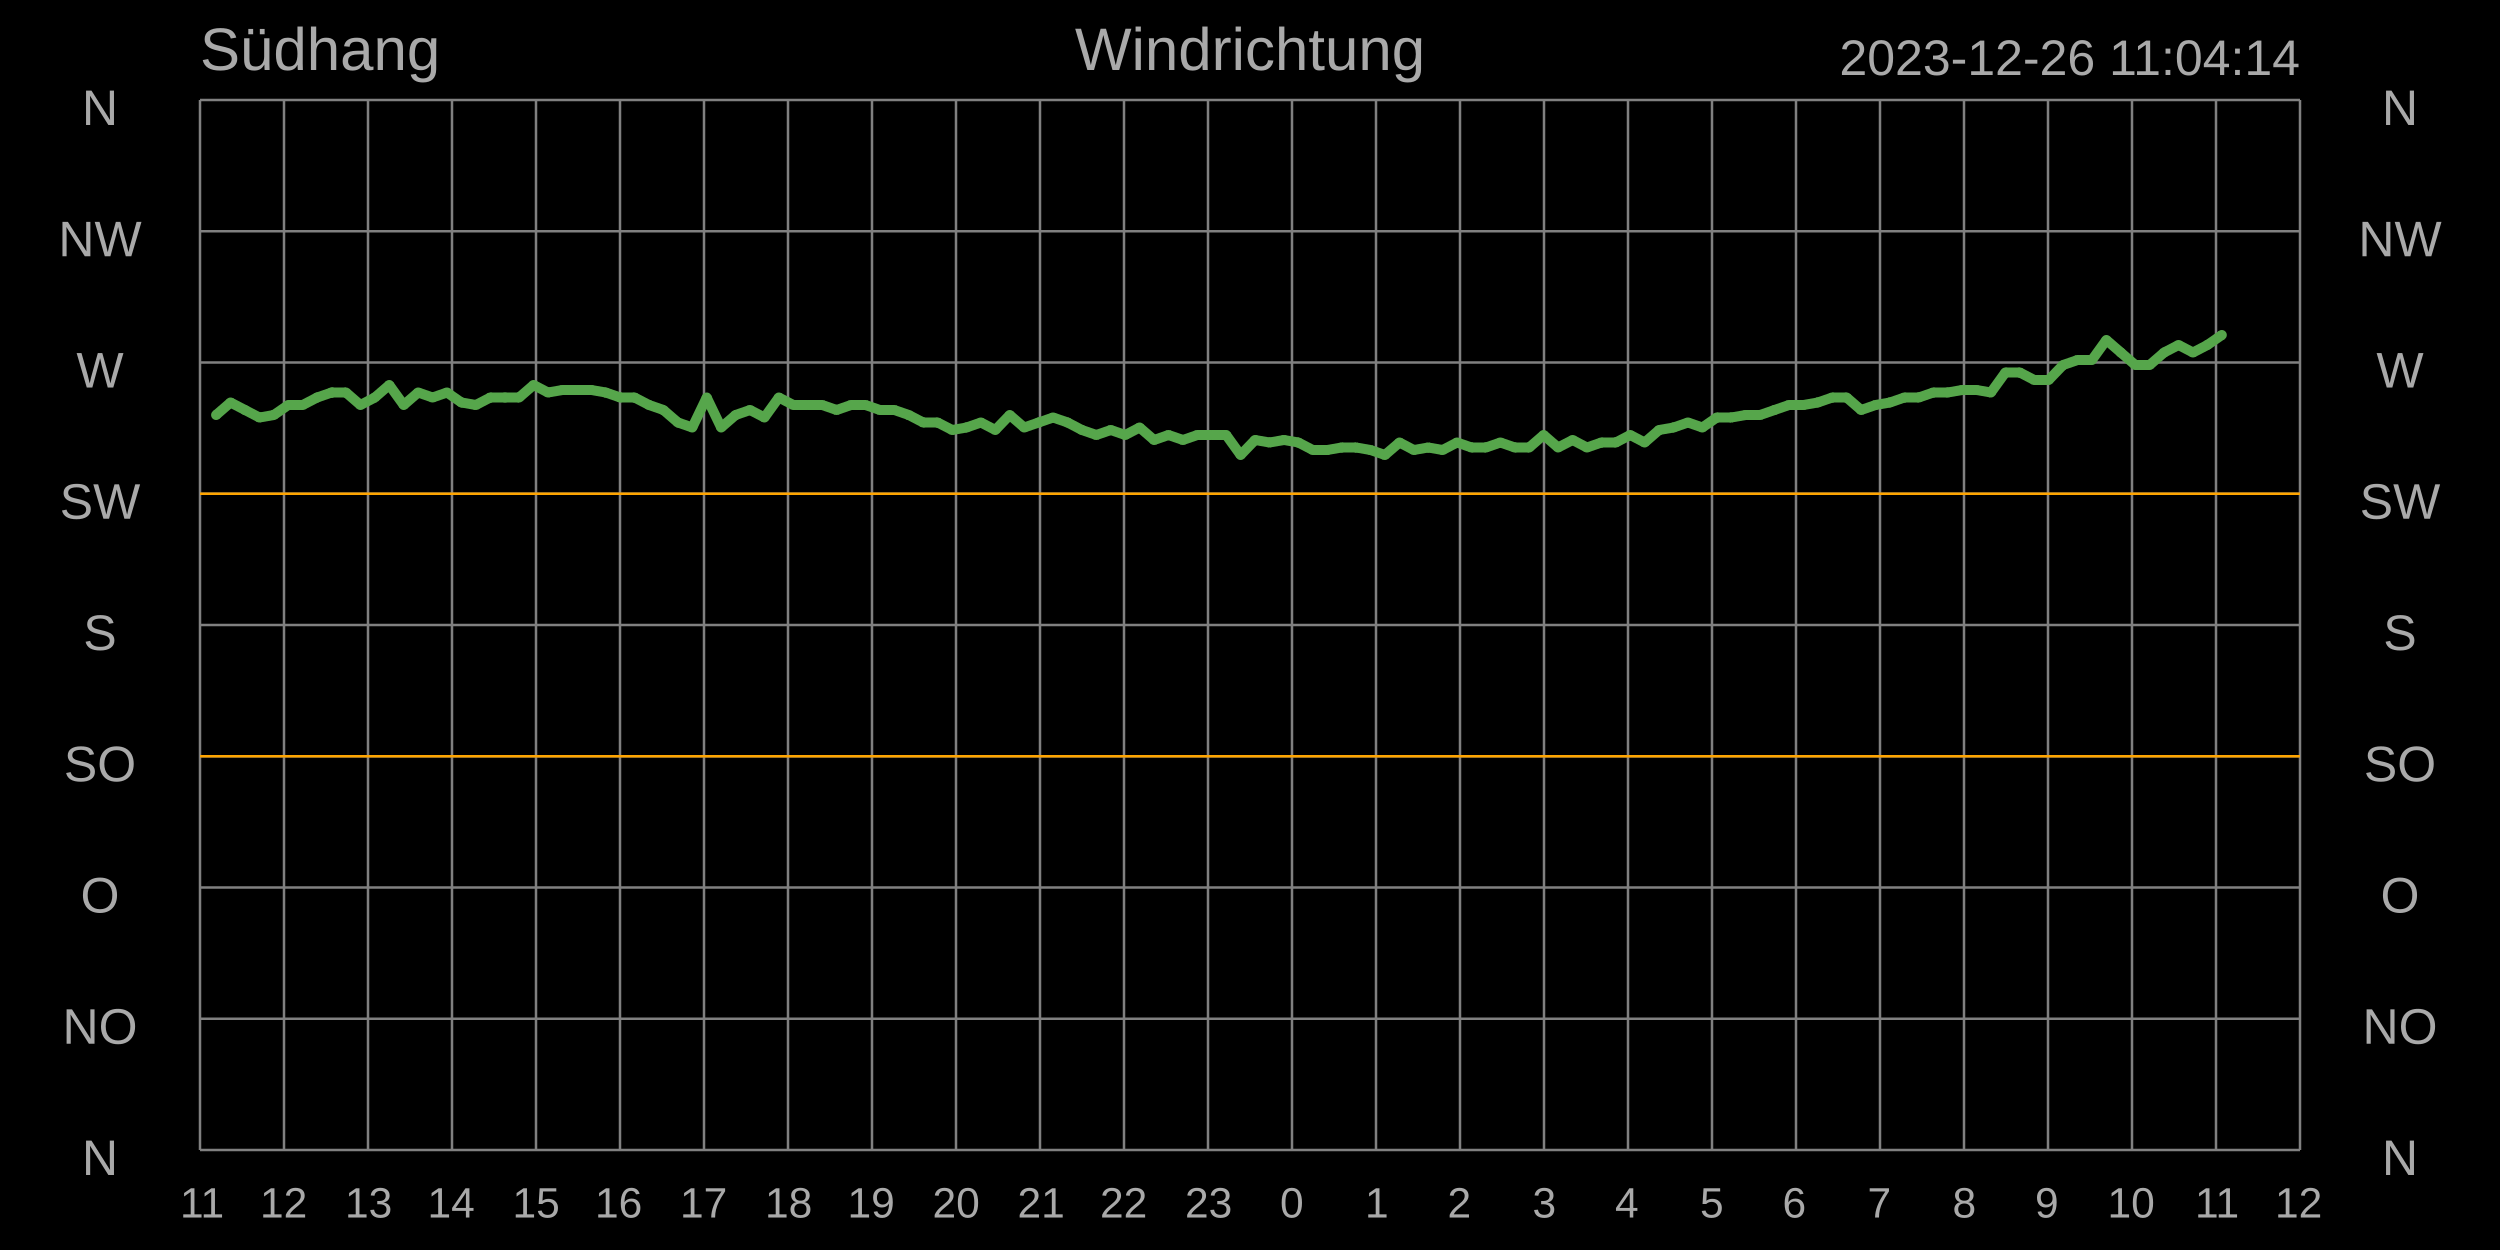
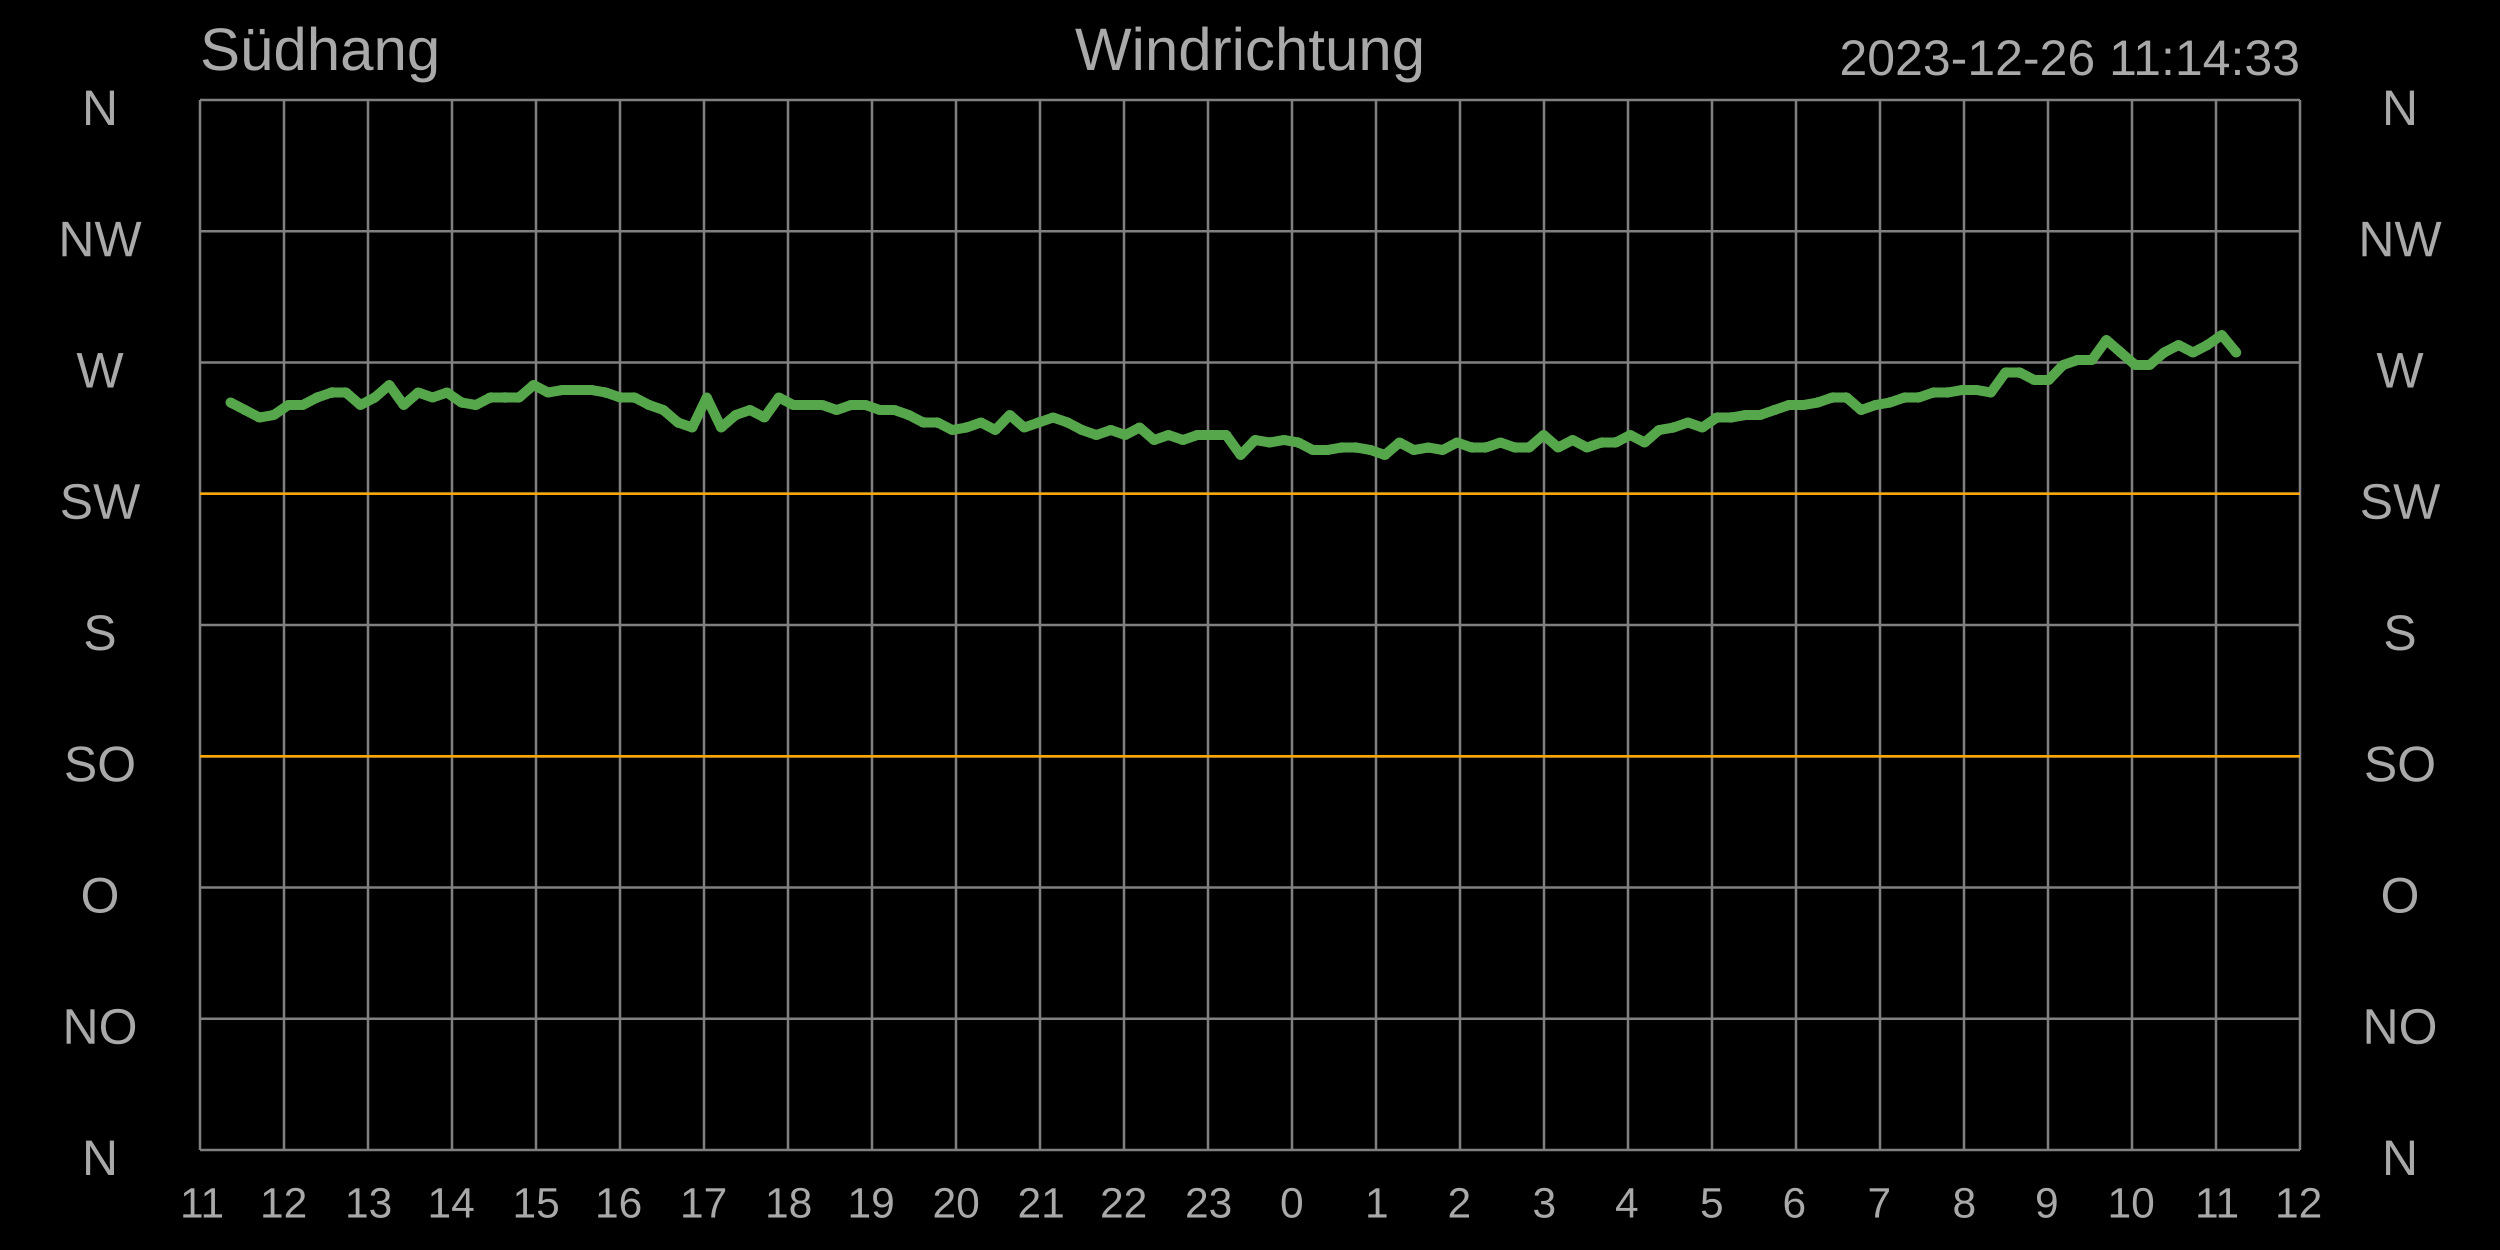
<svg xmlns="http://www.w3.org/2000/svg" baseProfile="full" height="500" version="1.1" width="1000">
  <defs />
  <rect fill="#000000" height="500" width="1000" x="0" y="0" />
  <line stroke="#808080" x1="80" x2="920" y1="40.0" y2="40.0" />
  <line stroke="#808080" x1="80" x2="920" y1="92.5" y2="92.5" />
  <line stroke="#808080" x1="80" x2="920" y1="145.0" y2="145.0" />
  <line stroke="#808080" x1="80" x2="920" y1="197.5" y2="197.5" />
  <line stroke="#808080" x1="80" x2="920" y1="250.0" y2="250.0" />
  <line stroke="#808080" x1="80" x2="920" y1="302.5" y2="302.5" />
  <line stroke="#808080" x1="80" x2="920" y1="355.0" y2="355.0" />
  <line stroke="#808080" x1="80" x2="920" y1="407.5" y2="407.5" />
  <line stroke="#808080" x1="80" x2="920" y1="460.0" y2="460.0" />
  <line stroke="#808080" x1="80.0" x2="80.0" y1="40" y2="460" />
  <line stroke="#808080" x1="113.6" x2="113.6" y1="40" y2="460" />
  <line stroke="#808080" x1="147.2" x2="147.2" y1="40" y2="460" />
  <line stroke="#808080" x1="180.8" x2="180.8" y1="40" y2="460" />
  <line stroke="#808080" x1="214.4" x2="214.4" y1="40" y2="460" />
  <line stroke="#808080" x1="248" x2="248" y1="40" y2="460" />
  <line stroke="#808080" x1="281.6" x2="281.6" y1="40" y2="460" />
  <line stroke="#808080" x1="315.2" x2="315.2" y1="40" y2="460" />
  <line stroke="#808080" x1="348.8" x2="348.8" y1="40" y2="460" />
  <line stroke="#808080" x1="382.4" x2="382.4" y1="40" y2="460" />
  <line stroke="#808080" x1="416" x2="416" y1="40" y2="460" />
  <line stroke="#808080" x1="449.6" x2="449.6" y1="40" y2="460" />
  <line stroke="#808080" x1="483.2" x2="483.2" y1="40" y2="460" />
  <line stroke="#808080" x1="516.8" x2="516.8" y1="40" y2="460" />
  <line stroke="#808080" x1="550.4" x2="550.4" y1="40" y2="460" />
  <line stroke="#808080" x1="584" x2="584" y1="40" y2="460" />
  <line stroke="#808080" x1="617.6" x2="617.6" y1="40" y2="460" />
  <line stroke="#808080" x1="651.2" x2="651.2" y1="40" y2="460" />
  <line stroke="#808080" x1="684.8" x2="684.8" y1="40" y2="460" />
  <line stroke="#808080" x1="718.4" x2="718.4" y1="40" y2="460" />
  <line stroke="#808080" x1="752" x2="752" y1="40" y2="460" />
  <line stroke="#808080" x1="785.6" x2="785.6" y1="40" y2="460" />
  <line stroke="#808080" x1="819.2" x2="819.2" y1="40" y2="460" />
  <line stroke="#808080" x1="852.8" x2="852.8" y1="40" y2="460" />
  <line stroke="#808080" x1="886.4" x2="886.4" y1="40" y2="460" />
  <line stroke="#808080" x1="920" x2="920" y1="40" y2="460" />
  <text fill="#A9A9A9" font-size="20px" style="font-family:Arial" text-anchor="middle" x="40.0" y="50.0"> N</text>
  <text fill="#A9A9A9" font-size="20px" style="font-family:Arial" text-anchor="middle" x="40.0" y="102.5">NW</text>
  <text fill="#A9A9A9" font-size="20px" style="font-family:Arial" text-anchor="middle" x="40.0" y="155.0"> W</text>
  <text fill="#A9A9A9" font-size="20px" style="font-family:Arial" text-anchor="middle" x="40.0" y="207.5">SW</text>
  <text fill="#A9A9A9" font-size="20px" style="font-family:Arial" text-anchor="middle" x="40.0" y="260.0"> S</text>
  <text fill="#A9A9A9" font-size="20px" style="font-family:Arial" text-anchor="middle" x="40.0" y="312.5">SO</text>
  <text fill="#A9A9A9" font-size="20px" style="font-family:Arial" text-anchor="middle" x="40.0" y="365.0"> O</text>
  <text fill="#A9A9A9" font-size="20px" style="font-family:Arial" text-anchor="middle" x="40.0" y="417.5">NO</text>
  <text fill="#A9A9A9" font-size="20px" style="font-family:Arial" text-anchor="middle" x="40.0" y="470.0"> N</text>
  <text fill="#A9A9A9" font-size="20px" style="font-family:Arial" text-anchor="middle" x="960.0" y="50.0"> N</text>
  <text fill="#A9A9A9" font-size="20px" style="font-family:Arial" text-anchor="middle" x="960.0" y="102.5">NW</text>
  <text fill="#A9A9A9" font-size="20px" style="font-family:Arial" text-anchor="middle" x="960.0" y="155.0"> W</text>
  <text fill="#A9A9A9" font-size="20px" style="font-family:Arial" text-anchor="middle" x="960.0" y="207.5">SW</text>
  <text fill="#A9A9A9" font-size="20px" style="font-family:Arial" text-anchor="middle" x="960.0" y="260.0"> S</text>
  <text fill="#A9A9A9" font-size="20px" style="font-family:Arial" text-anchor="middle" x="960.0" y="312.5">SO</text>
  <text fill="#A9A9A9" font-size="20px" style="font-family:Arial" text-anchor="middle" x="960.0" y="365.0"> O</text>
  <text fill="#A9A9A9" font-size="20px" style="font-family:Arial" text-anchor="middle" x="960.0" y="417.5">NO</text>
  <text fill="#A9A9A9" font-size="20px" style="font-family:Arial" text-anchor="middle" x="960.0" y="470.0"> N</text>
  <text fill="#A9A9A9" font-size="17px" style="font-family:Arial" text-anchor="start" x="72" y="487">11</text>
  <text fill="#A9A9A9" font-size="17px" style="font-family:Arial" text-anchor="start" x="104" y="487">12</text>
  <text fill="#A9A9A9" font-size="17px" style="font-family:Arial" text-anchor="start" x="138" y="487">13</text>
  <text fill="#A9A9A9" font-size="17px" style="font-family:Arial" text-anchor="start" x="171" y="487">14</text>
  <text fill="#A9A9A9" font-size="17px" style="font-family:Arial" text-anchor="start" x="205" y="487">15</text>
  <text fill="#A9A9A9" font-size="17px" style="font-family:Arial" text-anchor="start" x="238" y="487">16</text>
  <text fill="#A9A9A9" font-size="17px" style="font-family:Arial" text-anchor="start" x="272" y="487">17</text>
  <text fill="#A9A9A9" font-size="17px" style="font-family:Arial" text-anchor="start" x="306" y="487">18</text>
  <text fill="#A9A9A9" font-size="17px" style="font-family:Arial" text-anchor="start" x="339" y="487">19</text>
  <text fill="#A9A9A9" font-size="17px" style="font-family:Arial" text-anchor="start" x="373" y="487">20</text>
  <text fill="#A9A9A9" font-size="17px" style="font-family:Arial" text-anchor="start" x="407" y="487">21</text>
  <text fill="#A9A9A9" font-size="17px" style="font-family:Arial" text-anchor="start" x="440" y="487">22</text>
  <text fill="#A9A9A9" font-size="17px" style="font-family:Arial" text-anchor="start" x="474" y="487">23</text>
  <text fill="#A9A9A9" font-size="17px" style="font-family:Arial" text-anchor="start" x="512" y="487">0</text>
  <text fill="#A9A9A9" font-size="17px" style="font-family:Arial" text-anchor="start" x="546" y="487">1</text>
  <text fill="#A9A9A9" font-size="17px" style="font-family:Arial" text-anchor="start" x="579" y="487">2</text>
  <text fill="#A9A9A9" font-size="17px" style="font-family:Arial" text-anchor="start" x="613" y="487">3</text>
  <text fill="#A9A9A9" font-size="17px" style="font-family:Arial" text-anchor="start" x="646" y="487">4</text>
  <text fill="#A9A9A9" font-size="17px" style="font-family:Arial" text-anchor="start" x="680" y="487">5</text>
  <text fill="#A9A9A9" font-size="17px" style="font-family:Arial" text-anchor="start" x="713" y="487">6</text>
  <text fill="#A9A9A9" font-size="17px" style="font-family:Arial" text-anchor="start" x="747" y="487">7</text>
  <text fill="#A9A9A9" font-size="17px" style="font-family:Arial" text-anchor="start" x="781" y="487">8</text>
  <text fill="#A9A9A9" font-size="17px" style="font-family:Arial" text-anchor="start" x="814" y="487">9</text>
  <text fill="#A9A9A9" font-size="17px" style="font-family:Arial" text-anchor="start" x="843" y="487">10</text>
  <text fill="#A9A9A9" font-size="17px" style="font-family:Arial" text-anchor="start" x="878" y="487">11</text>
  <text fill="#A9A9A9" font-size="17px" style="font-family:Arial" text-anchor="start" x="910" y="487">12</text>
  <line stroke="#FFA500" x1="80" x2="920" y1="302.5" y2="302.5" />
  <line stroke="#FFA500" x1="80" x2="920" y1="197.5" y2="197.5" />
-   <circle cx="86.44" cy="166" fill="#56a64b" r="2" />
  <circle cx="92.217" cy="161" fill="#56a64b" r="2" />
  <circle cx="97.985" cy="164" fill="#56a64b" r="2" />
  <circle cx="103.753" cy="167" fill="#56a64b" r="2" />
  <circle cx="109.531" cy="166" fill="#56a64b" r="2" />
  <circle cx="115.299" cy="162" fill="#56a64b" r="2" />
  <circle cx="121.076" cy="162" fill="#56a64b" r="2" />
  <circle cx="126.844" cy="159" fill="#56a64b" r="2" />
  <circle cx="132.621" cy="157" fill="#56a64b" r="2" />
  <circle cx="132.799" cy="157" fill="#56a64b" r="2" />
  <circle cx="138.389" cy="157" fill="#56a64b" r="2" />
  <circle cx="144.157" cy="162" fill="#56a64b" r="2" />
  <circle cx="149.935" cy="159" fill="#56a64b" r="2" />
  <circle cx="155.703" cy="154" fill="#56a64b" r="2" />
  <circle cx="161.48" cy="162" fill="#56a64b" r="2" />
  <circle cx="167.248" cy="157" fill="#56a64b" r="2" />
  <circle cx="173.016" cy="159" fill="#56a64b" r="2" />
  <circle cx="178.793" cy="157" fill="#56a64b" r="2" />
  <circle cx="184.561" cy="161" fill="#56a64b" r="2" />
  <circle cx="190.339" cy="162" fill="#56a64b" r="2" />
  <circle cx="196.107" cy="159" fill="#56a64b" r="2" />
  <circle cx="201.996" cy="159" fill="#56a64b" r="2" />
  <circle cx="207.652" cy="159" fill="#56a64b" r="2" />
  <circle cx="213.42" cy="154" fill="#56a64b" r="2" />
  <circle cx="219.197" cy="157" fill="#56a64b" r="2" />
  <circle cx="224.965" cy="156" fill="#56a64b" r="2" />
  <circle cx="230.743" cy="156" fill="#56a64b" r="2" />
  <circle cx="236.511" cy="156" fill="#56a64b" r="2" />
  <circle cx="242.279" cy="157" fill="#56a64b" r="2" />
  <circle cx="248.056" cy="159" fill="#56a64b" r="2" />
  <circle cx="253.824" cy="159" fill="#56a64b" r="2" />
  <circle cx="259.601" cy="162" fill="#56a64b" r="2" />
  <circle cx="265.369" cy="164" fill="#56a64b" r="2" />
  <circle cx="271.147" cy="169" fill="#56a64b" r="2" />
  <circle cx="276.915" cy="171" fill="#56a64b" r="2" />
  <circle cx="282.683" cy="159" fill="#56a64b" r="2" />
  <circle cx="288.46" cy="171" fill="#56a64b" r="2" />
  <circle cx="294.228" cy="166" fill="#56a64b" r="2" />
  <circle cx="300.005" cy="164" fill="#56a64b" r="2" />
  <circle cx="305.773" cy="167" fill="#56a64b" r="2" />
  <circle cx="311.541" cy="159" fill="#56a64b" r="2" />
  <circle cx="317.319" cy="162" fill="#56a64b" r="2" />
  <circle cx="323.087" cy="162" fill="#56a64b" r="2" />
  <circle cx="328.864" cy="162" fill="#56a64b" r="2" />
  <circle cx="334.632" cy="164" fill="#56a64b" r="2" />
  <circle cx="340.4" cy="162" fill="#56a64b" r="2" />
  <circle cx="346.177" cy="162" fill="#56a64b" r="2" />
  <circle cx="351.945" cy="164" fill="#56a64b" r="2" />
  <circle cx="357.723" cy="164" fill="#56a64b" r="2" />
  <circle cx="363.491" cy="166" fill="#56a64b" r="2" />
  <circle cx="369.259" cy="169" fill="#56a64b" r="2" />
  <circle cx="375.036" cy="169" fill="#56a64b" r="2" />
  <circle cx="380.869" cy="172" fill="#56a64b" r="2" />
  <circle cx="386.581" cy="171" fill="#56a64b" r="2" />
  <circle cx="392.349" cy="169" fill="#56a64b" r="2" />
  <circle cx="398.127" cy="172" fill="#56a64b" r="2" />
  <circle cx="403.895" cy="166" fill="#56a64b" r="2" />
  <circle cx="409.663" cy="171" fill="#56a64b" r="2" />
  <circle cx="415.44" cy="169" fill="#56a64b" r="2" />
  <circle cx="421.208" cy="167" fill="#56a64b" r="2" />
  <circle cx="427.041" cy="169" fill="#56a64b" r="2" />
  <circle cx="432.753" cy="172" fill="#56a64b" r="2" />
  <circle cx="438.521" cy="174" fill="#56a64b" r="2" />
  <circle cx="444.299" cy="172" fill="#56a64b" r="2" />
  <circle cx="450.067" cy="174" fill="#56a64b" r="2" />
  <circle cx="455.844" cy="171" fill="#56a64b" r="2" />
  <circle cx="461.612" cy="176" fill="#56a64b" r="2" />
  <circle cx="467.38" cy="174" fill="#56a64b" r="2" />
  <circle cx="473.157" cy="176" fill="#56a64b" r="2" />
  <circle cx="478.925" cy="174" fill="#56a64b" r="2" />
  <circle cx="484.703" cy="174" fill="#56a64b" r="2" />
  <circle cx="490.471" cy="174" fill="#56a64b" r="2" />
  <circle cx="496.239" cy="182" fill="#56a64b" r="2" />
  <circle cx="502.016" cy="176" fill="#56a64b" r="2" />
  <circle cx="507.784" cy="177" fill="#56a64b" r="2" />
  <circle cx="513.561" cy="176" fill="#56a64b" r="2" />
  <circle cx="519.329" cy="177" fill="#56a64b" r="2" />
  <circle cx="525.097" cy="180" fill="#56a64b" r="2" />
  <circle cx="530.875" cy="180" fill="#56a64b" r="2" />
  <circle cx="536.643" cy="179" fill="#56a64b" r="2" />
  <circle cx="542.42" cy="179" fill="#56a64b" r="2" />
  <circle cx="548.188" cy="180" fill="#56a64b" r="2" />
  <circle cx="553.956" cy="182" fill="#56a64b" r="2" />
  <circle cx="559.799" cy="177" fill="#56a64b" r="2" />
  <circle cx="565.501" cy="180" fill="#56a64b" r="2" />
  <circle cx="571.279" cy="179" fill="#56a64b" r="2" />
  <circle cx="577.047" cy="180" fill="#56a64b" r="2" />
  <circle cx="582.815" cy="177" fill="#56a64b" r="2" />
  <circle cx="588.592" cy="179" fill="#56a64b" r="2" />
  <circle cx="594.36" cy="179" fill="#56a64b" r="2" />
  <circle cx="600.137" cy="177" fill="#56a64b" r="2" />
  <circle cx="605.905" cy="179" fill="#56a64b" r="2" />
  <circle cx="611.683" cy="179" fill="#56a64b" r="2" />
  <circle cx="617.451" cy="174" fill="#56a64b" r="2" />
  <circle cx="623.219" cy="179" fill="#56a64b" r="2" />
  <circle cx="629.052" cy="176" fill="#56a64b" r="2" />
  <circle cx="634.764" cy="179" fill="#56a64b" r="2" />
  <circle cx="640.541" cy="177" fill="#56a64b" r="2" />
  <circle cx="646.309" cy="177" fill="#56a64b" r="2" />
  <circle cx="652.077" cy="174" fill="#56a64b" r="2" />
  <circle cx="657.855" cy="177" fill="#56a64b" r="2" />
  <circle cx="663.623" cy="172" fill="#56a64b" r="2" />
  <circle cx="669.4" cy="171" fill="#56a64b" r="2" />
  <circle cx="675.168" cy="169" fill="#56a64b" r="2" />
  <circle cx="680.936" cy="171" fill="#56a64b" r="2" />
  <circle cx="686.713" cy="167" fill="#56a64b" r="2" />
  <circle cx="692.481" cy="167" fill="#56a64b" r="2" />
  <circle cx="698.249" cy="166" fill="#56a64b" r="2" />
  <circle cx="704.027" cy="166" fill="#56a64b" r="2" />
  <circle cx="709.795" cy="164" fill="#56a64b" r="2" />
  <circle cx="715.572" cy="162" fill="#56a64b" r="2" />
  <circle cx="721.34" cy="162" fill="#56a64b" r="2" />
  <circle cx="727.108" cy="161" fill="#56a64b" r="2" />
  <circle cx="732.885" cy="159" fill="#56a64b" r="2" />
  <circle cx="738.653" cy="159" fill="#56a64b" r="2" />
  <circle cx="744.431" cy="164" fill="#56a64b" r="2" />
  <circle cx="750.199" cy="162" fill="#56a64b" r="2" />
  <circle cx="755.967" cy="161" fill="#56a64b" r="2" />
  <circle cx="761.744" cy="159" fill="#56a64b" r="2" />
  <circle cx="767.512" cy="159" fill="#56a64b" r="2" />
  <circle cx="773.289" cy="157" fill="#56a64b" r="2" />
  <circle cx="779.057" cy="157" fill="#56a64b" r="2" />
  <circle cx="784.825" cy="156" fill="#56a64b" r="2" />
  <circle cx="790.603" cy="156" fill="#56a64b" r="2" />
  <circle cx="796.371" cy="157" fill="#56a64b" r="2" />
  <circle cx="802.148" cy="149" fill="#56a64b" r="2" />
  <circle cx="807.916" cy="149" fill="#56a64b" r="2" />
  <circle cx="813.684" cy="152" fill="#56a64b" r="2" />
  <circle cx="819.461" cy="152" fill="#56a64b" r="2" />
  <circle cx="825.229" cy="146" fill="#56a64b" r="2" />
  <circle cx="831.007" cy="144" fill="#56a64b" r="2" />
  <circle cx="836.775" cy="144" fill="#56a64b" r="2" />
  <circle cx="842.543" cy="136" fill="#56a64b" r="2" />
  <circle cx="848.32" cy="141" fill="#56a64b" r="2" />
  <circle cx="854.088" cy="146" fill="#56a64b" r="2" />
  <circle cx="859.865" cy="146" fill="#56a64b" r="2" />
  <circle cx="865.633" cy="141" fill="#56a64b" r="2" />
  <circle cx="871.411" cy="138" fill="#56a64b" r="2" />
  <circle cx="877.179" cy="141" fill="#56a64b" r="2" />
  <circle cx="882.947" cy="138" fill="#56a64b" r="2" />
  <circle cx="888.724" cy="134" fill="#56a64b" r="2" />
-   <line stroke="#56a64b" stroke-width="4" x1="86.44" x2="92.217" y1="166" y2="161" />
+   <circle cx="894.492" cy="141" fill="#56a64b" r="2" />
  <line stroke="#56a64b" stroke-width="4" x1="92.217" x2="97.985" y1="161" y2="164" />
  <line stroke="#56a64b" stroke-width="4" x1="97.985" x2="103.753" y1="164" y2="167" />
  <line stroke="#56a64b" stroke-width="4" x1="103.753" x2="109.531" y1="167" y2="166" />
  <line stroke="#56a64b" stroke-width="4" x1="109.531" x2="115.299" y1="166" y2="162" />
  <line stroke="#56a64b" stroke-width="4" x1="115.299" x2="121.076" y1="162" y2="162" />
  <line stroke="#56a64b" stroke-width="4" x1="121.076" x2="126.844" y1="162" y2="159" />
  <line stroke="#56a64b" stroke-width="4" x1="126.844" x2="132.621" y1="159" y2="157" />
  <line stroke="#56a64b" stroke-width="4" x1="132.621" x2="132.799" y1="157" y2="157" />
  <line stroke="#56a64b" stroke-width="4" x1="132.799" x2="138.389" y1="157" y2="157" />
  <line stroke="#56a64b" stroke-width="4" x1="138.389" x2="144.157" y1="157" y2="162" />
  <line stroke="#56a64b" stroke-width="4" x1="144.157" x2="149.935" y1="162" y2="159" />
  <line stroke="#56a64b" stroke-width="4" x1="149.935" x2="155.703" y1="159" y2="154" />
  <line stroke="#56a64b" stroke-width="4" x1="155.703" x2="161.48" y1="154" y2="162" />
  <line stroke="#56a64b" stroke-width="4" x1="161.48" x2="167.248" y1="162" y2="157" />
  <line stroke="#56a64b" stroke-width="4" x1="167.248" x2="173.016" y1="157" y2="159" />
  <line stroke="#56a64b" stroke-width="4" x1="173.016" x2="178.793" y1="159" y2="157" />
  <line stroke="#56a64b" stroke-width="4" x1="178.793" x2="184.561" y1="157" y2="161" />
  <line stroke="#56a64b" stroke-width="4" x1="184.561" x2="190.339" y1="161" y2="162" />
  <line stroke="#56a64b" stroke-width="4" x1="190.339" x2="196.107" y1="162" y2="159" />
  <line stroke="#56a64b" stroke-width="4" x1="196.107" x2="201.996" y1="159" y2="159" />
  <line stroke="#56a64b" stroke-width="4" x1="201.996" x2="207.652" y1="159" y2="159" />
  <line stroke="#56a64b" stroke-width="4" x1="207.652" x2="213.42" y1="159" y2="154" />
  <line stroke="#56a64b" stroke-width="4" x1="213.42" x2="219.197" y1="154" y2="157" />
  <line stroke="#56a64b" stroke-width="4" x1="219.197" x2="224.965" y1="157" y2="156" />
  <line stroke="#56a64b" stroke-width="4" x1="224.965" x2="230.743" y1="156" y2="156" />
  <line stroke="#56a64b" stroke-width="4" x1="230.743" x2="236.511" y1="156" y2="156" />
  <line stroke="#56a64b" stroke-width="4" x1="236.511" x2="242.279" y1="156" y2="157" />
  <line stroke="#56a64b" stroke-width="4" x1="242.279" x2="248.056" y1="157" y2="159" />
  <line stroke="#56a64b" stroke-width="4" x1="248.056" x2="253.824" y1="159" y2="159" />
  <line stroke="#56a64b" stroke-width="4" x1="253.824" x2="259.601" y1="159" y2="162" />
  <line stroke="#56a64b" stroke-width="4" x1="259.601" x2="265.369" y1="162" y2="164" />
  <line stroke="#56a64b" stroke-width="4" x1="265.369" x2="271.147" y1="164" y2="169" />
  <line stroke="#56a64b" stroke-width="4" x1="271.147" x2="276.915" y1="169" y2="171" />
  <line stroke="#56a64b" stroke-width="4" x1="276.915" x2="282.683" y1="171" y2="159" />
  <line stroke="#56a64b" stroke-width="4" x1="282.683" x2="288.46" y1="159" y2="171" />
  <line stroke="#56a64b" stroke-width="4" x1="288.46" x2="294.228" y1="171" y2="166" />
  <line stroke="#56a64b" stroke-width="4" x1="294.228" x2="300.005" y1="166" y2="164" />
  <line stroke="#56a64b" stroke-width="4" x1="300.005" x2="305.773" y1="164" y2="167" />
  <line stroke="#56a64b" stroke-width="4" x1="305.773" x2="311.541" y1="167" y2="159" />
  <line stroke="#56a64b" stroke-width="4" x1="311.541" x2="317.319" y1="159" y2="162" />
  <line stroke="#56a64b" stroke-width="4" x1="317.319" x2="323.087" y1="162" y2="162" />
  <line stroke="#56a64b" stroke-width="4" x1="323.087" x2="328.864" y1="162" y2="162" />
  <line stroke="#56a64b" stroke-width="4" x1="328.864" x2="334.632" y1="162" y2="164" />
  <line stroke="#56a64b" stroke-width="4" x1="334.632" x2="340.4" y1="164" y2="162" />
  <line stroke="#56a64b" stroke-width="4" x1="340.4" x2="346.177" y1="162" y2="162" />
  <line stroke="#56a64b" stroke-width="4" x1="346.177" x2="351.945" y1="162" y2="164" />
  <line stroke="#56a64b" stroke-width="4" x1="351.945" x2="357.723" y1="164" y2="164" />
  <line stroke="#56a64b" stroke-width="4" x1="357.723" x2="363.491" y1="164" y2="166" />
  <line stroke="#56a64b" stroke-width="4" x1="363.491" x2="369.259" y1="166" y2="169" />
  <line stroke="#56a64b" stroke-width="4" x1="369.259" x2="375.036" y1="169" y2="169" />
  <line stroke="#56a64b" stroke-width="4" x1="375.036" x2="380.869" y1="169" y2="172" />
  <line stroke="#56a64b" stroke-width="4" x1="380.869" x2="386.581" y1="172" y2="171" />
  <line stroke="#56a64b" stroke-width="4" x1="386.581" x2="392.349" y1="171" y2="169" />
  <line stroke="#56a64b" stroke-width="4" x1="392.349" x2="398.127" y1="169" y2="172" />
  <line stroke="#56a64b" stroke-width="4" x1="398.127" x2="403.895" y1="172" y2="166" />
  <line stroke="#56a64b" stroke-width="4" x1="403.895" x2="409.663" y1="166" y2="171" />
  <line stroke="#56a64b" stroke-width="4" x1="409.663" x2="415.44" y1="171" y2="169" />
  <line stroke="#56a64b" stroke-width="4" x1="415.44" x2="421.208" y1="169" y2="167" />
  <line stroke="#56a64b" stroke-width="4" x1="421.208" x2="427.041" y1="167" y2="169" />
  <line stroke="#56a64b" stroke-width="4" x1="427.041" x2="432.753" y1="169" y2="172" />
  <line stroke="#56a64b" stroke-width="4" x1="432.753" x2="438.521" y1="172" y2="174" />
  <line stroke="#56a64b" stroke-width="4" x1="438.521" x2="444.299" y1="174" y2="172" />
  <line stroke="#56a64b" stroke-width="4" x1="444.299" x2="450.067" y1="172" y2="174" />
  <line stroke="#56a64b" stroke-width="4" x1="450.067" x2="455.844" y1="174" y2="171" />
  <line stroke="#56a64b" stroke-width="4" x1="455.844" x2="461.612" y1="171" y2="176" />
  <line stroke="#56a64b" stroke-width="4" x1="461.612" x2="467.38" y1="176" y2="174" />
  <line stroke="#56a64b" stroke-width="4" x1="467.38" x2="473.157" y1="174" y2="176" />
  <line stroke="#56a64b" stroke-width="4" x1="473.157" x2="478.925" y1="176" y2="174" />
  <line stroke="#56a64b" stroke-width="4" x1="478.925" x2="484.703" y1="174" y2="174" />
  <line stroke="#56a64b" stroke-width="4" x1="484.703" x2="490.471" y1="174" y2="174" />
  <line stroke="#56a64b" stroke-width="4" x1="490.471" x2="496.239" y1="174" y2="182" />
  <line stroke="#56a64b" stroke-width="4" x1="496.239" x2="502.016" y1="182" y2="176" />
  <line stroke="#56a64b" stroke-width="4" x1="502.016" x2="507.784" y1="176" y2="177" />
  <line stroke="#56a64b" stroke-width="4" x1="507.784" x2="513.561" y1="177" y2="176" />
  <line stroke="#56a64b" stroke-width="4" x1="513.561" x2="519.329" y1="176" y2="177" />
  <line stroke="#56a64b" stroke-width="4" x1="519.329" x2="525.097" y1="177" y2="180" />
  <line stroke="#56a64b" stroke-width="4" x1="525.097" x2="530.875" y1="180" y2="180" />
  <line stroke="#56a64b" stroke-width="4" x1="530.875" x2="536.643" y1="180" y2="179" />
  <line stroke="#56a64b" stroke-width="4" x1="536.643" x2="542.42" y1="179" y2="179" />
  <line stroke="#56a64b" stroke-width="4" x1="542.42" x2="548.188" y1="179" y2="180" />
  <line stroke="#56a64b" stroke-width="4" x1="548.188" x2="553.956" y1="180" y2="182" />
  <line stroke="#56a64b" stroke-width="4" x1="553.956" x2="559.799" y1="182" y2="177" />
  <line stroke="#56a64b" stroke-width="4" x1="559.799" x2="565.501" y1="177" y2="180" />
  <line stroke="#56a64b" stroke-width="4" x1="565.501" x2="571.279" y1="180" y2="179" />
  <line stroke="#56a64b" stroke-width="4" x1="571.279" x2="577.047" y1="179" y2="180" />
  <line stroke="#56a64b" stroke-width="4" x1="577.047" x2="582.815" y1="180" y2="177" />
  <line stroke="#56a64b" stroke-width="4" x1="582.815" x2="588.592" y1="177" y2="179" />
  <line stroke="#56a64b" stroke-width="4" x1="588.592" x2="594.36" y1="179" y2="179" />
  <line stroke="#56a64b" stroke-width="4" x1="594.36" x2="600.137" y1="179" y2="177" />
  <line stroke="#56a64b" stroke-width="4" x1="600.137" x2="605.905" y1="177" y2="179" />
  <line stroke="#56a64b" stroke-width="4" x1="605.905" x2="611.683" y1="179" y2="179" />
  <line stroke="#56a64b" stroke-width="4" x1="611.683" x2="617.451" y1="179" y2="174" />
  <line stroke="#56a64b" stroke-width="4" x1="617.451" x2="623.219" y1="174" y2="179" />
  <line stroke="#56a64b" stroke-width="4" x1="623.219" x2="629.052" y1="179" y2="176" />
  <line stroke="#56a64b" stroke-width="4" x1="629.052" x2="634.764" y1="176" y2="179" />
  <line stroke="#56a64b" stroke-width="4" x1="634.764" x2="640.541" y1="179" y2="177" />
  <line stroke="#56a64b" stroke-width="4" x1="640.541" x2="646.309" y1="177" y2="177" />
  <line stroke="#56a64b" stroke-width="4" x1="646.309" x2="652.077" y1="177" y2="174" />
  <line stroke="#56a64b" stroke-width="4" x1="652.077" x2="657.855" y1="174" y2="177" />
  <line stroke="#56a64b" stroke-width="4" x1="657.855" x2="663.623" y1="177" y2="172" />
  <line stroke="#56a64b" stroke-width="4" x1="663.623" x2="669.4" y1="172" y2="171" />
  <line stroke="#56a64b" stroke-width="4" x1="669.4" x2="675.168" y1="171" y2="169" />
  <line stroke="#56a64b" stroke-width="4" x1="675.168" x2="680.936" y1="169" y2="171" />
  <line stroke="#56a64b" stroke-width="4" x1="680.936" x2="686.713" y1="171" y2="167" />
  <line stroke="#56a64b" stroke-width="4" x1="686.713" x2="692.481" y1="167" y2="167" />
  <line stroke="#56a64b" stroke-width="4" x1="692.481" x2="698.249" y1="167" y2="166" />
  <line stroke="#56a64b" stroke-width="4" x1="698.249" x2="704.027" y1="166" y2="166" />
  <line stroke="#56a64b" stroke-width="4" x1="704.027" x2="709.795" y1="166" y2="164" />
  <line stroke="#56a64b" stroke-width="4" x1="709.795" x2="715.572" y1="164" y2="162" />
  <line stroke="#56a64b" stroke-width="4" x1="715.572" x2="721.34" y1="162" y2="162" />
  <line stroke="#56a64b" stroke-width="4" x1="721.34" x2="727.108" y1="162" y2="161" />
  <line stroke="#56a64b" stroke-width="4" x1="727.108" x2="732.885" y1="161" y2="159" />
  <line stroke="#56a64b" stroke-width="4" x1="732.885" x2="738.653" y1="159" y2="159" />
  <line stroke="#56a64b" stroke-width="4" x1="738.653" x2="744.431" y1="159" y2="164" />
  <line stroke="#56a64b" stroke-width="4" x1="744.431" x2="750.199" y1="164" y2="162" />
  <line stroke="#56a64b" stroke-width="4" x1="750.199" x2="755.967" y1="162" y2="161" />
  <line stroke="#56a64b" stroke-width="4" x1="755.967" x2="761.744" y1="161" y2="159" />
  <line stroke="#56a64b" stroke-width="4" x1="761.744" x2="767.512" y1="159" y2="159" />
  <line stroke="#56a64b" stroke-width="4" x1="767.512" x2="773.289" y1="159" y2="157" />
  <line stroke="#56a64b" stroke-width="4" x1="773.289" x2="779.057" y1="157" y2="157" />
  <line stroke="#56a64b" stroke-width="4" x1="779.057" x2="784.825" y1="157" y2="156" />
  <line stroke="#56a64b" stroke-width="4" x1="784.825" x2="790.603" y1="156" y2="156" />
  <line stroke="#56a64b" stroke-width="4" x1="790.603" x2="796.371" y1="156" y2="157" />
  <line stroke="#56a64b" stroke-width="4" x1="796.371" x2="802.148" y1="157" y2="149" />
  <line stroke="#56a64b" stroke-width="4" x1="802.148" x2="807.916" y1="149" y2="149" />
  <line stroke="#56a64b" stroke-width="4" x1="807.916" x2="813.684" y1="149" y2="152" />
  <line stroke="#56a64b" stroke-width="4" x1="813.684" x2="819.461" y1="152" y2="152" />
  <line stroke="#56a64b" stroke-width="4" x1="819.461" x2="825.229" y1="152" y2="146" />
  <line stroke="#56a64b" stroke-width="4" x1="825.229" x2="831.007" y1="146" y2="144" />
  <line stroke="#56a64b" stroke-width="4" x1="831.007" x2="836.775" y1="144" y2="144" />
  <line stroke="#56a64b" stroke-width="4" x1="836.775" x2="842.543" y1="144" y2="136" />
  <line stroke="#56a64b" stroke-width="4" x1="842.543" x2="848.32" y1="136" y2="141" />
  <line stroke="#56a64b" stroke-width="4" x1="848.32" x2="854.088" y1="141" y2="146" />
  <line stroke="#56a64b" stroke-width="4" x1="854.088" x2="859.865" y1="146" y2="146" />
  <line stroke="#56a64b" stroke-width="4" x1="859.865" x2="865.633" y1="146" y2="141" />
  <line stroke="#56a64b" stroke-width="4" x1="865.633" x2="871.411" y1="141" y2="138" />
  <line stroke="#56a64b" stroke-width="4" x1="871.411" x2="877.179" y1="138" y2="141" />
  <line stroke="#56a64b" stroke-width="4" x1="877.179" x2="882.947" y1="141" y2="138" />
  <line stroke="#56a64b" stroke-width="4" x1="882.947" x2="888.724" y1="138" y2="134" />
-   <text fill="#A9A9A9" font-size="20px" style="font-family:Arial" text-anchor="end" x="920" y="30.0">2023-12-26 11:04:14</text>
+   <line stroke="#56a64b" stroke-width="4" x1="888.724" x2="894.492" y1="134" y2="141" />
+   <text fill="#A9A9A9" font-size="20px" style="font-family:Arial" text-anchor="end" x="920" y="30.0">2023-12-26 11:14:33</text>
  <text fill="#A9A9A9" font-size="24px" style="font-family:Arial" text-anchor="middle" x="500.0" y="28.0">Windrichtung</text>
  <text fill="#A9A9A9" font-size="24px" style="font-family:Arial" text-anchor="start" x="80" y="28.0">Südhang</text>
</svg>
